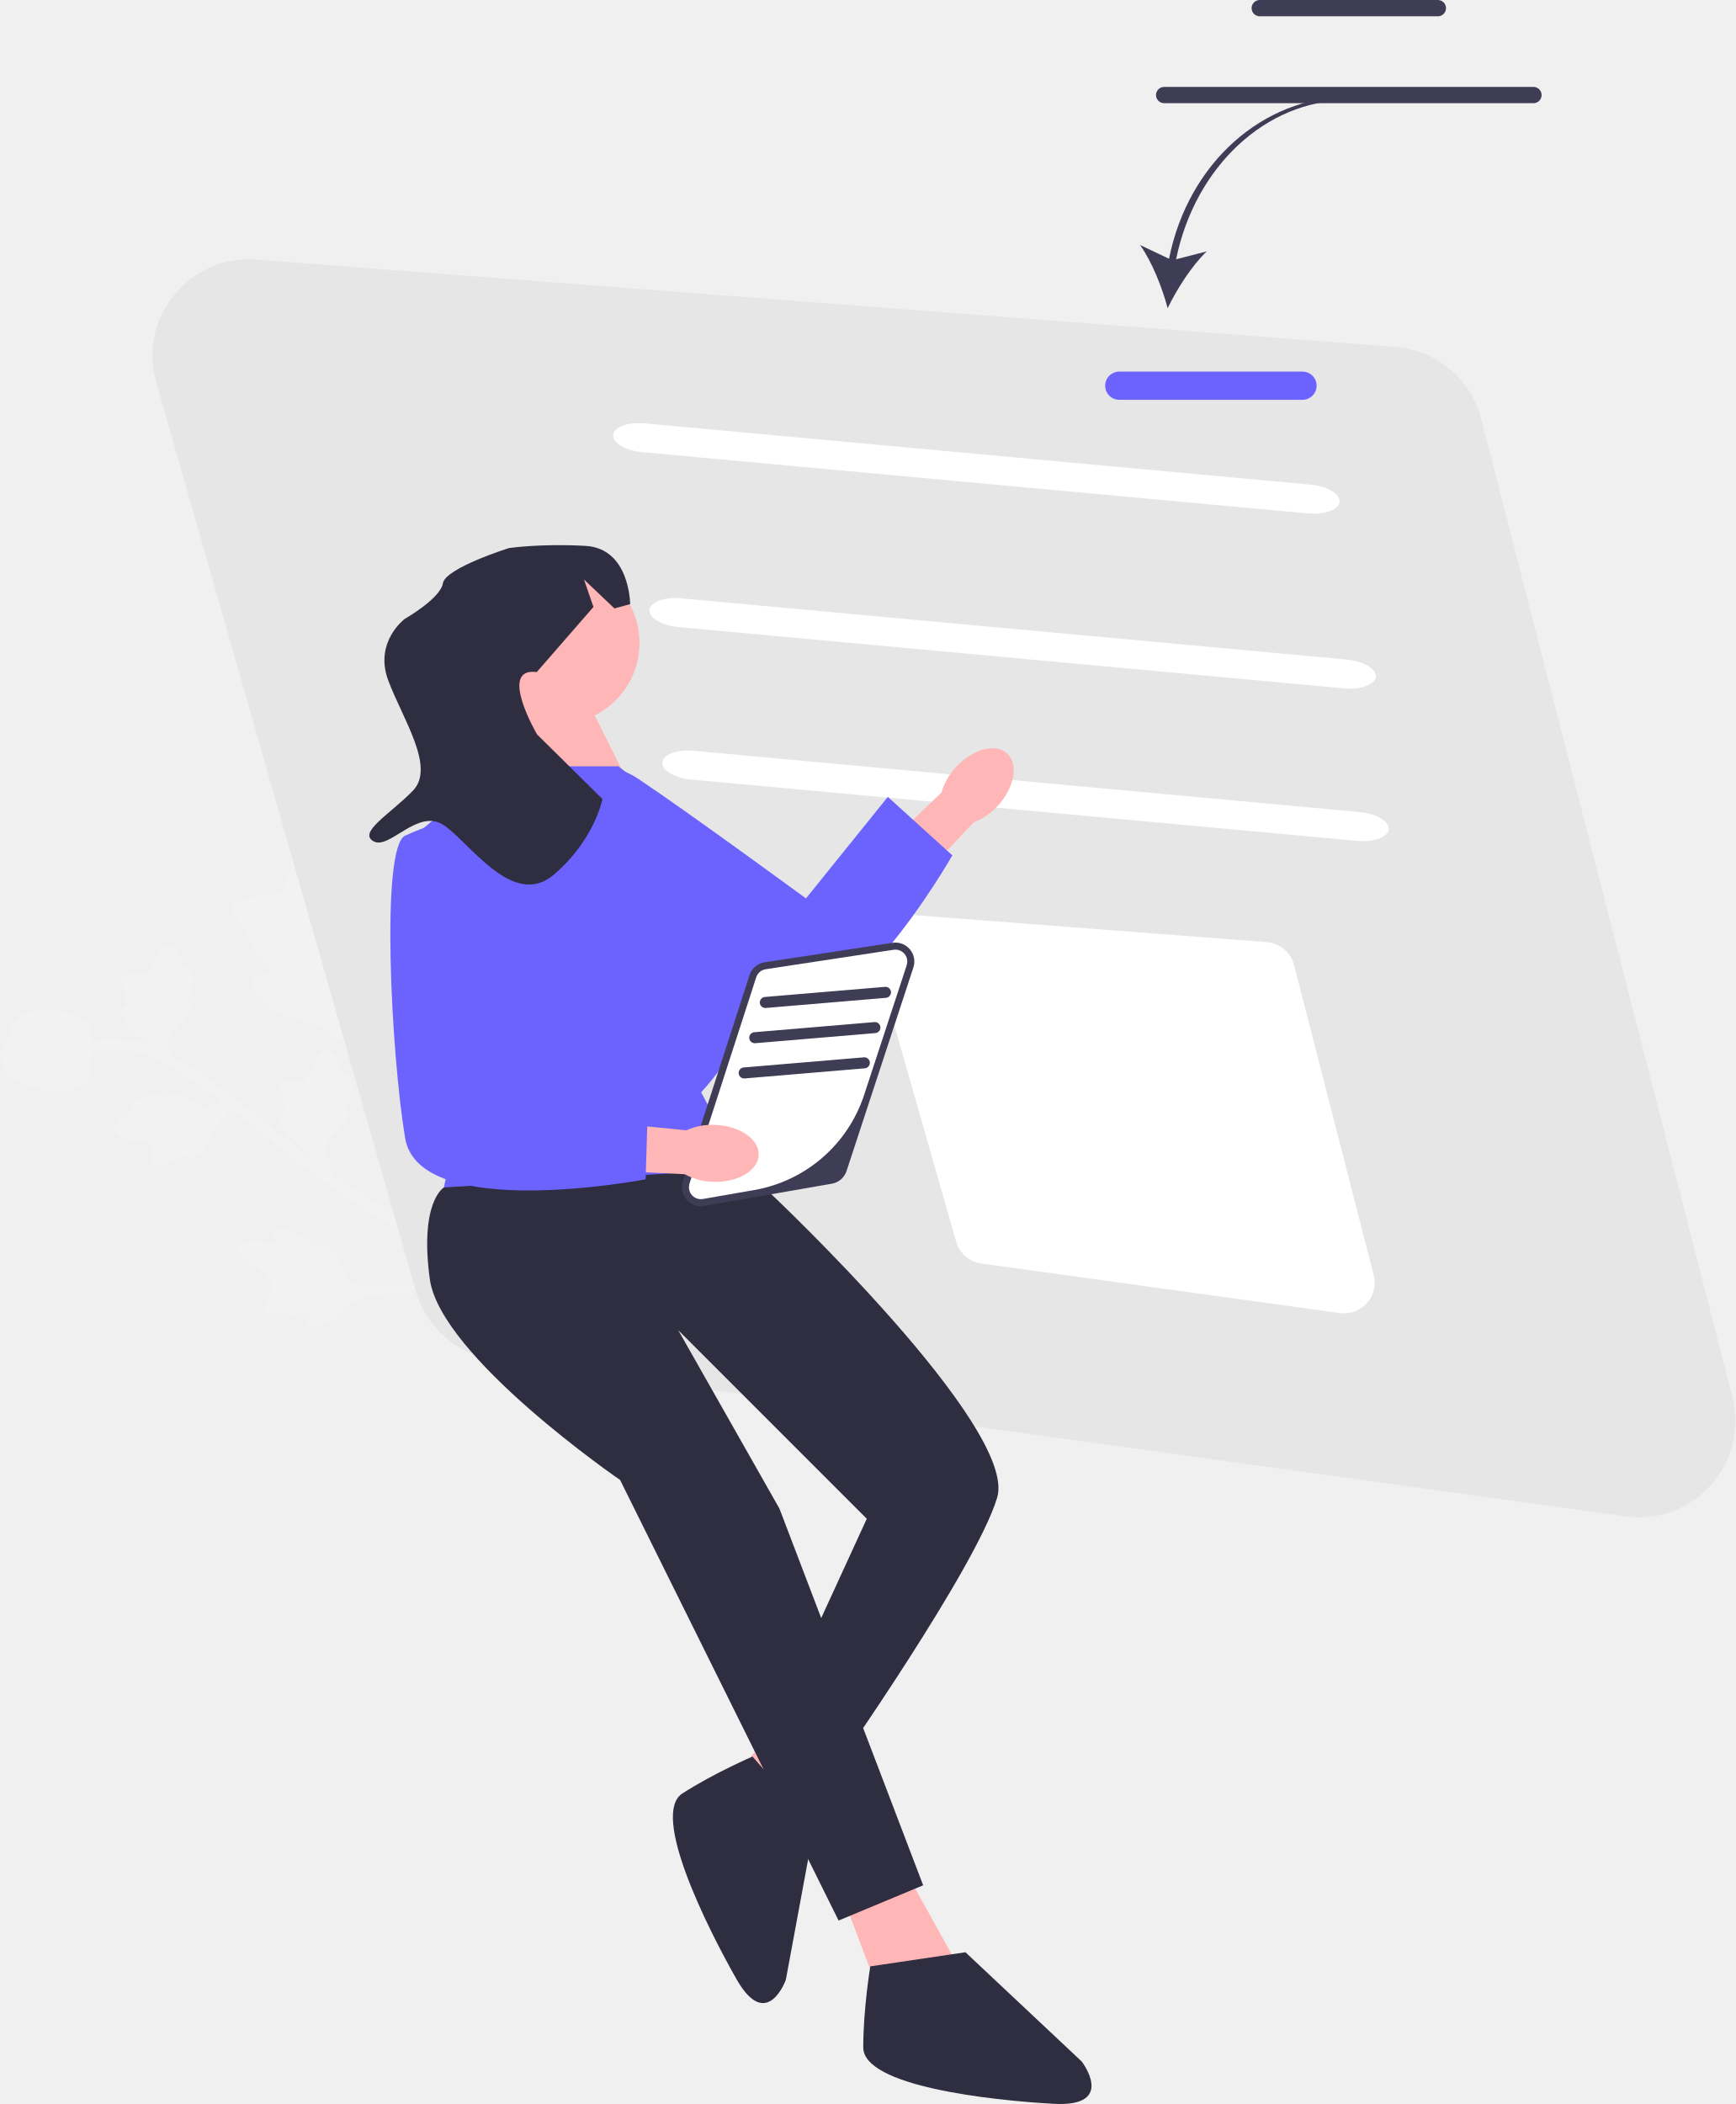
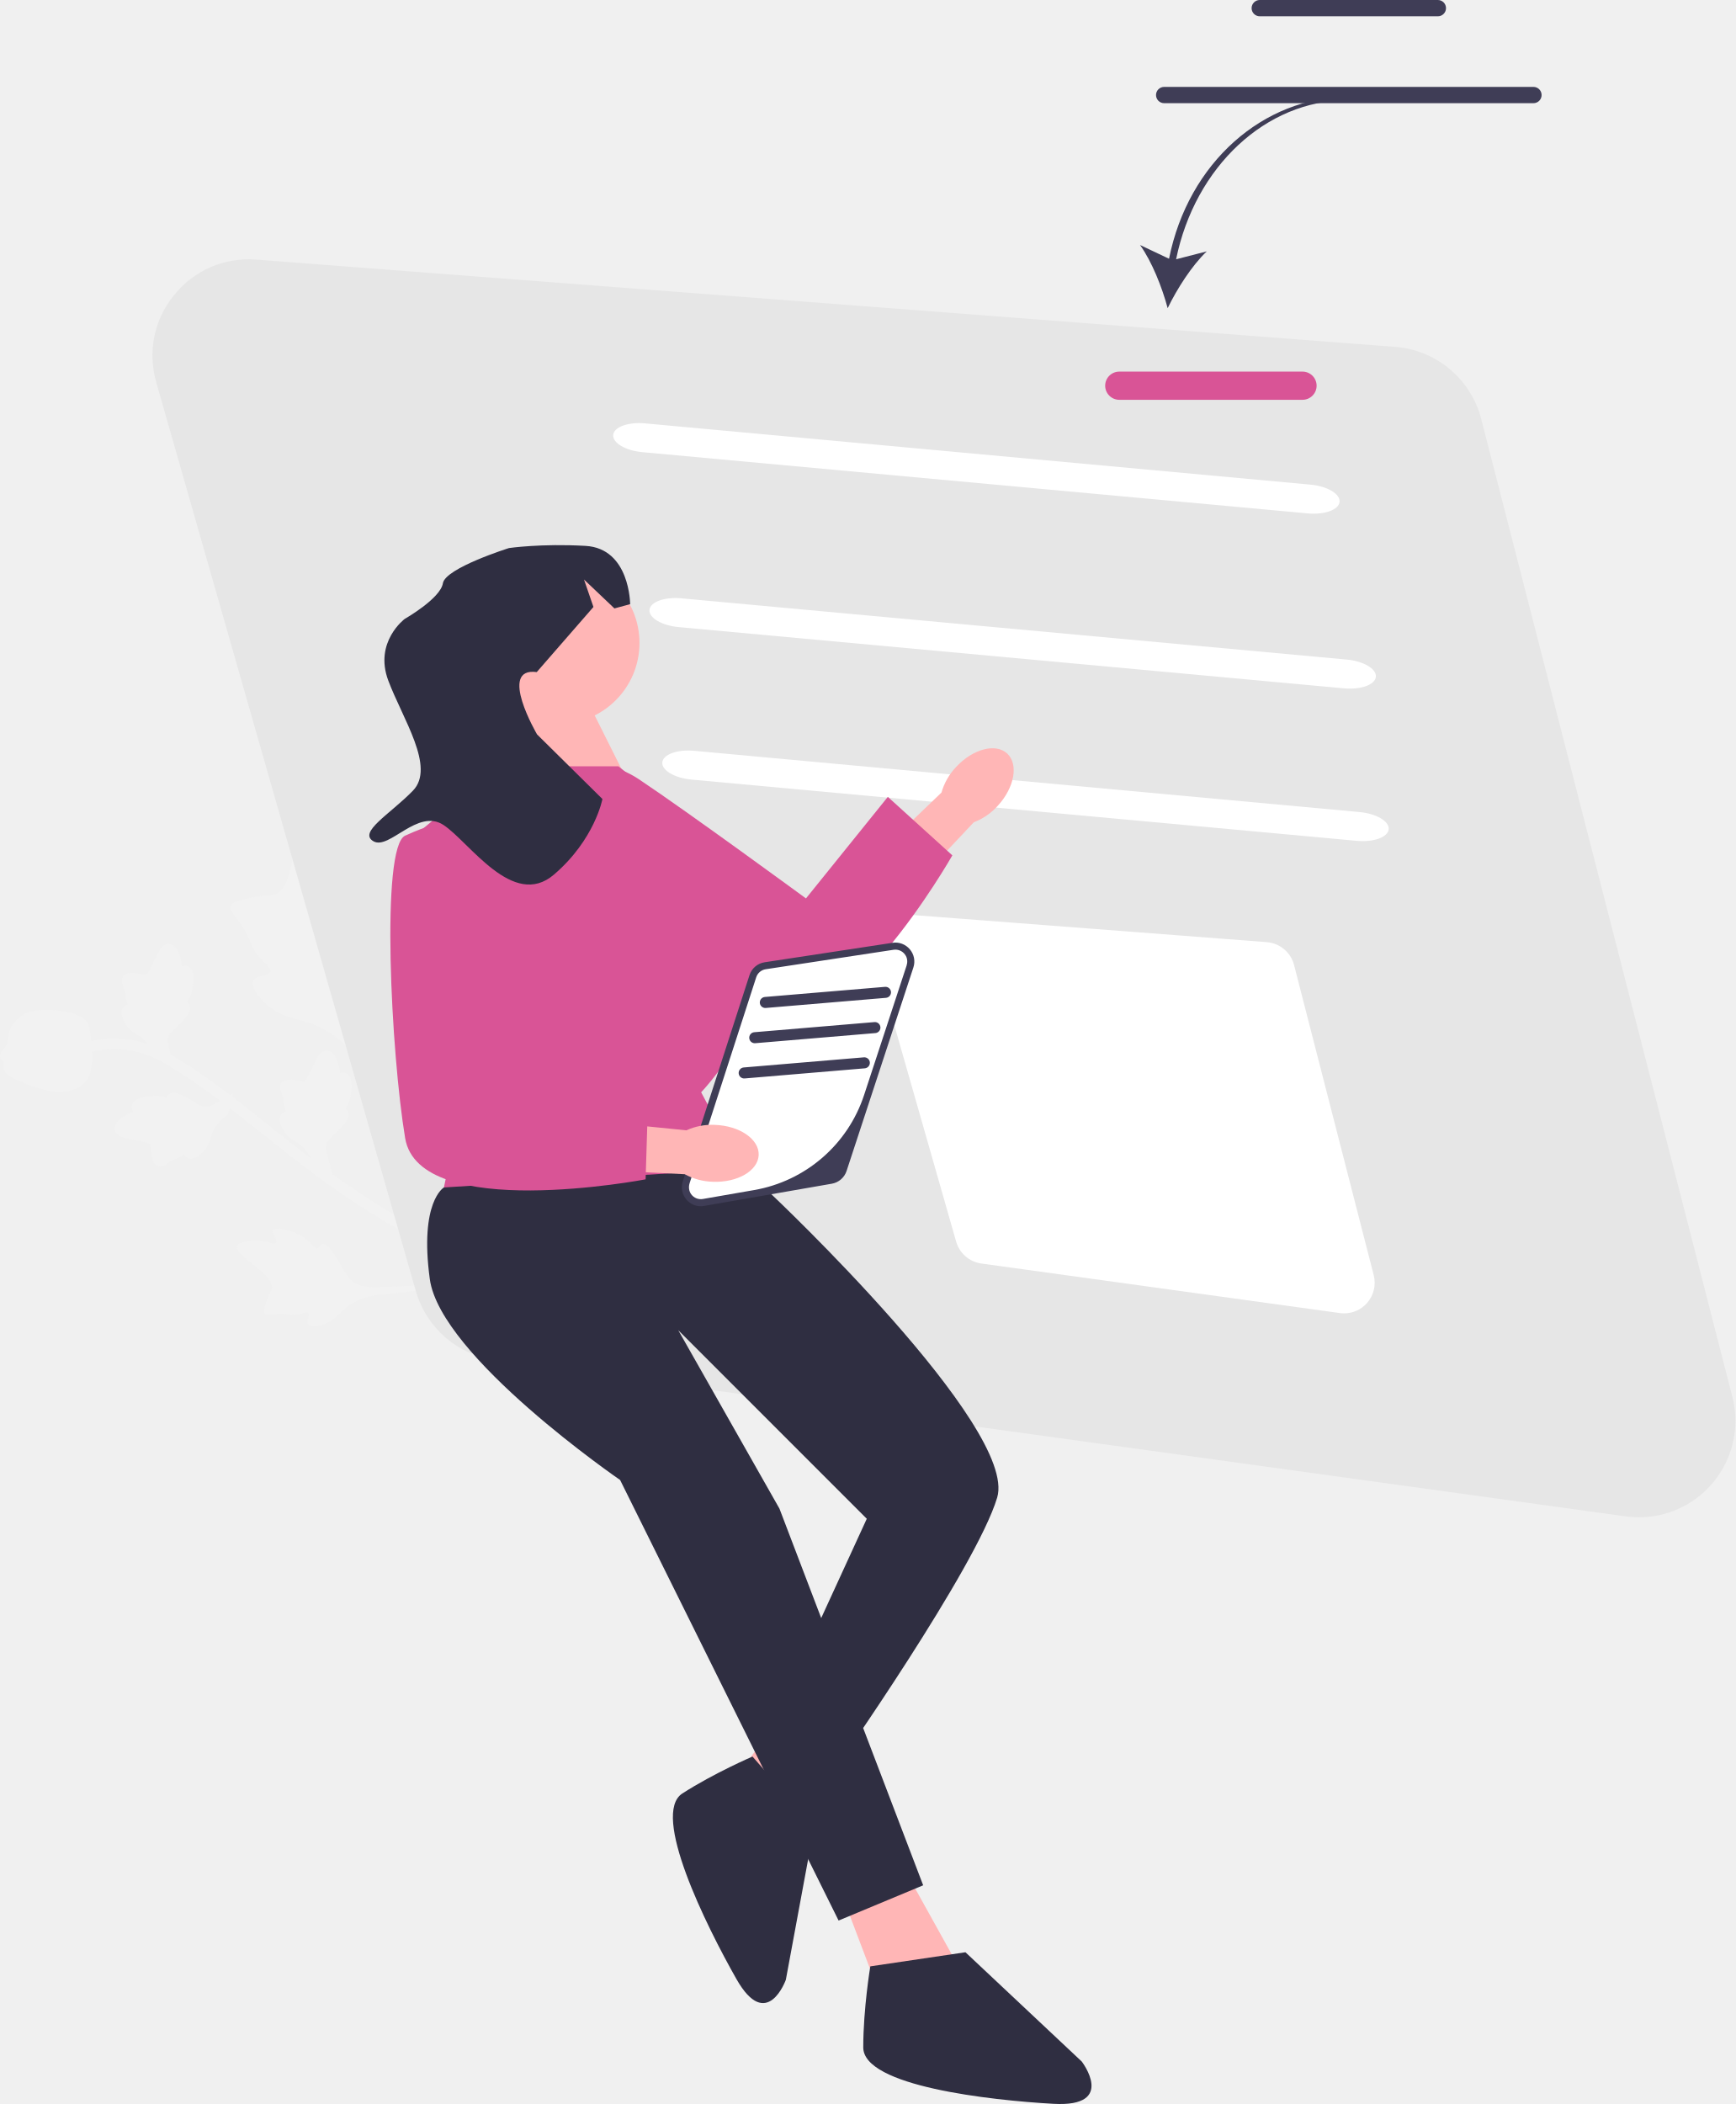
<svg xmlns="http://www.w3.org/2000/svg" width="492.459" height="596.977" viewBox="0 0 492.459 596.977">
  <path d="M94.269,234.126c-.569-.891-4.158-6.502-6.817-5.933-5.04,1.077-2.306,23.408-9.632,25.635-1.608,.489-3.871,.061-8.926,1.413-2.011,.538-3.053,.98-3.377,1.87-.459,1.263,.93,2.325,2.993,5.403,3.094,4.617,2.142,5.471,4.863,8.78,2.02,2.457,3.605,3.276,3.294,4.354-.44,1.525-3.897,.87-4.728,2.619-.847,1.785,1.613,4.869,3.741,6.754,3.993,3.538,7.973,3.88,11.617,5.04,3.961,1.261,9.377,4.077,14.984,11.118l44.809,60.654c-3.614-1.369-10.655-4.183-20.259-8.994-8.101-4.06-16.132-8.68-23.872-13.738-3.337-2.18-6.254-4.21-8.874-6.1l.266,.139-1.28-4.632c-.491-1.841-.813-3.344-.132-4.554,.376-.647,1.085-1.314,1.911-2.088,.948-.885,2.024-1.886,3.072-3.277,.972-1.251,1.193-2.367,.707-3.302-.165-.318-.381-.544-.609-.71,.261-.413,.557-.9,.821-1.485,.559-1.244,.696-2.309,.795-3.101,.406-3.186-.11-5.064-1.54-5.582-.604-.218-1.15-.118-1.607,.096-.034-.654-.121-1.423-.359-2.252-.767-2.661-1.834-4.01-3.255-4.122-1.985-.157-2.986,2.036-4.143,4.571-.519,1.126-1.879,4.126-2.59,4.128-.088-.001-.339-.055-.561-.104-.609-.132-1.527-.332-2.96-.372-.803-.023-2.016-.058-2.758,.937-.661,.954-.335,1.967-.035,2.778,.1,.267,.218,.585,.338,.97,.272,.878,.318,1.352,.362,1.811,.058,.597,.118,1.217,.546,2.237,.036,.083,.069,.16,.103,.236-.402,.092-.824,.286-1.178,.68-1.333,1.45-.089,3.852,.502,4.808,1.065,1.71,2.413,2.532,3.498,3.193,.274,.167,.542,.33,.802,.507,1.346,.917,2.462,2.306,3.357,4.093-1.058-.806-2.07-1.582-3.019-2.313-3.401-2.617-6.599-5.168-9.717-7.653-3.206-2.557-6.345-5.059-9.538-7.5l.201-.878,0-0-.772,.448c-5.036-3.83-10.223-7.508-16.046-10.998-.239-.143-.521-.31-.812-.481l-.277-1.003c-.491-1.841-.813-3.344-.132-4.554,.376-.647,1.085-1.314,1.912-2.088,.947-.885,2.024-1.886,3.072-3.277,.972-1.251,1.193-2.367,.707-3.302-.164-.318-.381-.544-.609-.71,.261-.413,.557-.9,.821-1.485,.559-1.244,.696-2.309,.795-3.101,.406-3.186-.11-5.064-1.54-5.582-.604-.218-1.15-.118-1.607,.096-.034-.654-.121-1.423-.359-2.252-.767-2.661-1.834-4.01-3.254-4.121-1.985-.157-2.986,2.036-4.143,4.571-.519,1.126-1.879,4.126-2.59,4.128-.088-.001-.339-.055-.561-.104-.609-.132-1.527-.332-2.96-.372-.803-.023-2.016-.058-2.758,.937-.661,.954-.335,1.967-.035,2.778,.1,.267,.218,.585,.338,.97,.272,.878,.318,1.352,.362,1.811,.058,.597,.118,1.217,.546,2.237,.036,.083,.069,.16,.103,.236-.402,.092-.824,.286-1.178,.68-1.333,1.45-.089,3.852,.503,4.808,1.065,1.71,2.413,2.532,3.498,3.193,.274,.167,.543,.331,.802,.507,.761,.518,1.445,1.194,2.064,1.994-1.975-.666-4.256-1.215-6.828-1.451-3.074-.281-6.188-.074-9.292,.603-.022-.234-.043-.464-.067-.718-.264-2.855-.457-4.04-1.441-5.15-.478-.542-1.209-1.138-3.301-1.819-2.9-.944-5.383-1.087-6.077-1.109-3.466-.099-6.46-.184-9.178,1.907-.519,.396-2.094,1.596-2.958,3.713-.443,1.071-.522,1.94-.586,2.64-.068,.731-.11,1.214-.52,1.89-.259,.431-.57,.783-.818,1.066-.478,.567-1.377,1.605-.624,2.731,.181,.273,.41,.464,.67,.594-.138,.956-.054,1.945,.42,2.84,.424,.805,1.155,1.345,3.125,2.307,3.014,1.473,5.443,2.191,5.925,2.326,3.126,.886,4.694,1.331,6.374,1.267,3.576-.143,6.174-1.252,7.721-3.298,.078-.1,.15-.202,.219-.304l-0-0c1.084-1.607,1.202-3.289,1.389-5.968,.035-.517,.025-1.113-.02-1.873,2.932-.682,5.871-.914,8.763-.649,6.261,.574,10.71,3.24,12.846,4.522,5.321,3.189,10.119,6.556,14.771,10.057l-.561,.326c-1.656,.942-3.029,1.634-4.371,1.282-.721-.2-1.547-.716-2.504-1.319-1.096-.692-2.338-1.479-3.949-2.14-1.457-.622-2.592-.553-3.374,.153-.266,.24-.43,.506-.532,.769-.465-.147-1.012-.311-1.645-.418-1.345-.225-2.41-.088-3.201,.018-3.185,.415-4.87,1.391-5.008,2.905-.058,.64,.177,1.142,.501,1.529-.624,.199-1.346,.478-2.087,.919-2.38,1.417-3.414,2.791-3.161,4.194,.352,1.96,2.727,2.372,5.472,2.848,1.221,.216,4.467,.772,4.65,1.458,.021,.085,.033,.342,.042,.569,.026,.622,.066,1.561,.391,2.957,.182,.783,.455,1.965,1.606,2.43,1.09,.398,1.988-.175,2.696-.671,.233-.164,.51-.36,.853-.573,.78-.486,1.227-.65,1.66-.81,.563-.207,1.147-.423,2.026-1.096,.071-.056,.137-.107,.202-.159,.191,.366,.486,.724,.956,.967,1.741,.921,3.748-.89,4.523-1.705,1.384-1.464,1.837-2.977,2.201-4.194,.092-.307,.182-.609,.287-.905,.662-1.863,2.044-3.586,4.109-5.122l.446-.332,.427-1.861c2.803,2.162,5.579,4.37,8.405,6.624,3.128,2.496,6.341,5.057,9.756,7.685,4.528,3.483,10.162,7.819,18.008,12.945,7.834,5.118,15.964,9.796,24.169,13.907,7.308,3.661,13.16,6.184,17.176,7.802-11.702,.782-27.889,1.712-35.204,1.843-2.845,.051-5.776,.007-7.865-1.961-2.011-1.895-3-5.345-5.927-8.947-.342-.421-1.308-1.58-2.163-1.375-.707,.169-.694,1.117-1.352,1.285-.882,.225-1.622-1.296-3.448-2.727-1.288-1.009-2.461-1.46-3.47-1.848-.304-.117-4.864-1.838-5.701-.586l0,0c-.629,.94,1.387,2.743,.789,3.538-.597,.792-2.806-.722-6.141-.597-.601,.023-4.391,.165-4.879,1.634-.925,2.784,10.823,7.886,9.803,12.124-.224,.93-1.087,1.918-1.882,4.789-.316,1.142-.4,1.781-.056,2.197,.487,.59,1.409,.215,3.515,.09,3.159-.186,3.303,.527,5.713,.147,1.788-.283,2.648-.824,3.087-.36,.622,.656-.698,2.164-.079,3.076,.631,.931,2.855,.613,4.394,.113,2.889-.939,4.205-2.794,5.825-4.248,1.761-1.58,4.707-3.426,9.78-4.146l35.915-3.779c2.1,.837,3.647,1.409,4.548,1.742,.48,.177,.788,.287,.916,.345l.476-.915,.533,.721c-.165-.235-.347-.495-.521-.744l.203-.39,1.375-.61c-.185-.421-.388-.605-.937-.842l2.761-.29c-.835,.068-1.84,.144-2.914,.224-.226-.092-.504-.194-.851-.323-.404-.149-.953-.352-1.609-.6-10.893-15.706-33.297-48.981-41.637-62.601-2.61-4.262-5.152-8.739-4.032-13.654,1.078-4.732,5.422-9.3,8.271-16.938,.333-.892,1.227-3.387,.156-4.499-.886-.92-2.309-.057-3.148-.904-1.127-1.135,.519-3.609,1.06-7.648,.381-2.848,.02-5.026-.291-6.9-.094-.565-1.547-9.001-4.188-9.155l-0,0c-1.984-.116-2.919,4.543-4.655,4.343-1.73-.198-1.404-4.892-4.562-9.83Z" fill="#f2f2f2" />
  <path d="M461.334,430.248l-320.753-44.333c-10.735-1.482-19.595-9.175-22.574-19.595L44.339,108.479c-2.496-8.739-.633-17.788,5.113-24.829s14.235-10.68,23.299-9.988l323.159,24.759c11.691,.895,21.505,9.128,24.423,20.485l71.262,277.414c2.274,8.853,0,18.21-6.084,25.031-5.239,5.874-12.668,9.155-20.412,9.155-1.249,0-2.507-.085-3.765-.259Z" fill="#e6e6e6" />
  <path d="M380.224,372.565l-101.735-14.061c-3.405-.47-6.215-2.91-7.16-6.215l-23.366-81.781c-.792-2.772-.201-5.642,1.622-7.875s4.515-3.387,7.39-3.168l102.498,7.853c3.708,.284,6.821,2.895,7.746,6.497l22.603,87.989c.721,2.808,0,5.776-1.93,7.939-1.662,1.863-4.018,2.904-6.474,2.904-.396,0-.795-.027-1.194-.082Z" fill="#fff" />
  <path d="M371.122,145.673l-188.856-17.384c-4.761-.438-8.467-2.627-8.26-4.878s4.25-3.725,9.011-3.287l188.856,17.384c4.761,.438,8.465,2.625,8.258,4.877s-4.248,3.726-9.009,3.288Z" fill="#fff" />
  <path d="M381.42,195.311l-188.856-17.384c-4.761-.438-8.467-2.627-8.26-4.878,.207-2.251,4.25-3.725,9.011-3.287l188.856,17.384c4.761,.438,8.465,2.625,8.258,4.877s-4.248,3.726-9.009,3.288Z" fill="#fff" />
  <path d="M385.057,238.575l-188.856-17.384c-4.761-.438-8.467-2.627-8.26-4.878s4.25-3.725,9.011-3.287l188.856,17.384c4.761,.438,8.465,2.625,8.258,4.877s-4.248,3.726-9.009,3.288Z" fill="#fff" />
  <g>
-     <path id="uuid-8cf563a5-feb8-4a87-a417-dd696e3ecec6-120" d="M271.261,217.677c4.74-5.165,11.247-6.905,14.534-3.888,3.286,3.017,2.107,9.649-2.636,14.815-1.866,2.089-4.206,3.702-6.823,4.702l-20.361,21.629-9.946-9.771,21.128-20.285c.773-2.694,2.18-5.163,4.103-7.201Z" fill="#ffb6b6" />
-     <path d="M155.179,222.49s11.898-10.883,26.136-1.381c14.238,9.502,47.394,33.806,47.394,33.806l23.232-28.814,18.307,16.594s-32.293,56.88-53.156,44.362c-20.864-12.519-67.44-48.255-65.325-55.649,2.115-7.394,3.412-8.917,3.412-8.917Z" fill="#6c63ff" />
+     <path id="uuid-8cf563a5-feb8-4a87-a417-dd696e3ecec6-112" d="M271.261,217.677c4.74-5.165,11.247-6.905,14.534-3.888,3.286,3.017,2.107,9.649-2.636,14.815-1.866,2.089-4.206,3.702-6.823,4.702l-20.361,21.629-9.946-9.771,21.128-20.285c.773-2.694,2.18-5.163,4.103-7.201Z" fill="#ffb6b6" />
+     <path d="M155.179,222.49s11.898-10.883,26.136-1.381c14.238,9.502,47.394,33.806,47.394,33.806l23.232-28.814,18.307,16.594s-32.293,56.88-53.156,44.362c-20.864-12.519-67.44-48.255-65.325-55.649,2.115-7.394,3.412-8.917,3.412-8.917Z" fill="#d95496" />
  </g>
  <g>
    <polygon points="243.28 487.954 224.323 523.278 208.71 504.383 226.671 480.114 243.28 487.954" fill="#ffb6b6" />
    <path d="M231.021,518.395l-8.021,43.339s-5.384,15.031-14.037-.236-24.323-46.854-15.314-52.642c9.008-5.789,19.888-10.466,19.888-10.466l17.484,20.006Z" fill="#2f2e41" />
  </g>
  <polygon points="254.467 526.423 274.467 562.423 249.467 565.423 238.467 536.423 254.467 526.423" fill="#ffb6b6" />
  <path d="M148.467,200.423s-2,20-5,22c-3,2,35.016,0,35.016,0l-11.016-22h-19Z" fill="#ffb6b6" />
-   <path d="M189.459,228.438l-13.993-11.016h-34.213l-22.787,19,14.5,67.5-7,33,89,3-16-30s19-20,13-33c-6-13-22.507-48.484-22.507-48.484Z" fill="#6c63ff" />
+   <path d="M189.459,228.438l-13.993-11.016h-34.213l-22.787,19,14.5,67.5-7,33,89,3-16-30s19-20,13-33c-6-13-22.507-48.484-22.507-48.484Z" fill="#d95496" />
  <path d="M205.967,331.923l13,7s70,66,64,86c-6,20-46,77-46,77l-19-10,28-61-53.5-53.5,28.719,50.625,40.781,106.875-24,10-62-125s-51-35-54-57c-3-22,4-26,4-26l80-5Z" fill="#2f2e41" />
  <path d="M273.967,553.923l33,31s10,13-8,12c-18-1-54-5-54-16,0-11,2-23,2-23l27-4Z" fill="#2f2e41" />
  <circle cx="158.467" cy="182.423" r="23" fill="#ffb6b6" />
  <path d="M258.243,274.196l-18.955,57.727c-.505,1.539-1.818,2.673-3.413,2.951l-36.25,6.304c-3.251,.565-5.937-2.528-4.921-5.668l18.93-58.511c.511-1.579,1.87-2.734,3.511-2.984l36.275-5.52c3.23-.492,5.843,2.596,4.824,5.701Z" fill="#fff" />
  <path d="M198.855,342.244c-1.543,0-3.008-.659-4.047-1.855-1.248-1.437-1.643-3.376-1.057-5.186l18.93-58.512c.632-1.952,2.284-3.356,4.312-3.664l36.274-5.521c1.861-.284,3.702,.406,4.919,1.845,1.217,1.438,1.593,3.366,1.005,5.156l-18.955,57.727c-.622,1.894-2.228,3.282-4.191,3.625l-36.25,6.304c-.315,.055-.629,.081-.94,.081Zm55.232-72.8c-.171,0-.345,.013-.518,.039l-36.275,5.521c-1.275,.193-2.313,1.076-2.709,2.303l-18.881,58.359c-.346,1.071-.233,2.274,.432,3.182,.778,1.061,2.043,1.561,3.317,1.344l14.546-2.53c14.589-2.537,26.591-12.912,31.21-26.981l12.047-36.688c.303-.924,.266-1.954-.214-2.8-.63-1.113-1.755-1.749-2.956-1.749Z" fill="#3f3d56" />
  <g>
-     <path id="uuid-43afbd22-a5bc-4202-86c3-15740b69aa20-121" d="M202.907,319.167c7.005,.259,12.55,4.084,12.384,8.542-.166,4.458-5.979,7.861-12.987,7.6-2.801-.066-5.545-.801-8.003-2.145l-29.668-1.474,.988-13.908,29.143,2.93c2.552-1.158,5.344-1.689,8.143-1.546Z" fill="#ffb6b6" />
-     <path d="M123.967,233.923s16,2,18,19c2,17,5,58,5,58l37-1-.76,24.697s-64.24,12.303-68.24-11.697c-4-24-7-82.63,0-85.815,7-3.185,9-3.185,9-3.185Z" fill="#6c63ff" />
+     <path id="uuid-43afbd22-a5bc-4202-86c3-15740b69aa20-113" d="M202.907,319.167c7.005,.259,12.55,4.084,12.384,8.542-.166,4.458-5.979,7.861-12.987,7.6-2.801-.066-5.545-.801-8.003-2.145l-29.668-1.474,.988-13.908,29.143,2.93c2.552-1.158,5.344-1.689,8.143-1.546Z" fill="#ffb6b6" />
+     <path d="M123.967,233.923s16,2,18,19c2,17,5,58,5,58l37-1-.76,24.697s-64.24,12.303-68.24-11.697c-4-24-7-82.63,0-85.815,7-3.185,9-3.185,9-3.185Z" fill="#d95496" />
  </g>
  <g>
    <path d="M331.737,73.414l-8.23-3.899c3.376,4.711,6.284,12.068,7.841,17.922,2.637-5.453,6.887-12.126,11.094-16.112l-8.698,2.238c5.36-26.268,25.519-45.126,48.604-45.126l.327-.949c-24.113,0-45.466,18.596-50.938,45.925Z" fill="#3f3d56" />
-     <path d="M369.616,113.438h-52c-2.206,0-4-1.794-4-4s1.794-4,4-4h52c2.206,0,4,1.794,4,4s-1.794,4-4,4Z" fill="#6c63ff" />
+     <path d="M369.616,113.438h-52c-2.206,0-4-1.794-4-4s1.794-4,4-4h52c2.206,0,4,1.794,4,4s-1.794,4-4,4Z" fill="#d95496" />
  </g>
  <path d="M251.407,283.12l-34.1,2.873c-.86,.072-1.618-.568-1.691-1.428s.568-1.618,1.428-1.69l34.1-2.873c.86-.072,1.618,.568,1.69,1.428s-.568,1.618-1.427,1.691Z" fill="#3f3d56" />
  <path d="M248.407,293.12l-34.1,2.873c-.86,.072-1.618-.568-1.691-1.428s.568-1.618,1.428-1.69l34.1-2.873c.86-.072,1.618,.568,1.69,1.428s-.568,1.618-1.427,1.691Z" fill="#3f3d56" />
  <path d="M245.407,303.12l-34.1,2.873c-.86,.072-1.618-.568-1.691-1.428s.568-1.618,1.428-1.69l34.1-2.873c.86-.072,1.618,.568,1.69,1.428s-.568,1.618-1.427,1.691Z" fill="#3f3d56" />
  <path d="M152.311,190.692l16.09-18.475-2.682-7.793,8.638,8.208,4.459-1.211s-.038-15.821-12.672-16.536c-12.633-.715-21.695,.616-21.695,.616,0,0-18.064,5.661-18.77,9.999-.706,4.338-10.826,10.103-10.826,10.103,0,0-8.78,6.531-4.676,17.479,4.105,10.947,13.47,24.612,6.987,31.273-6.483,6.661-15.645,11.789-11.181,14.346s12.516-9.431,19.849-4.638,19.724,24.044,31.347,14.102c11.623-9.942,13.772-21.458,13.772-21.458l-18.55-18.332s-11.238-19.169-.091-17.683Z" fill="#2f2e41" />
  <g>
    <path d="M408.025,4.622h-50.546c-1.274,0-2.311-1.037-2.311-2.311S356.204,0,357.478,0h50.546c1.274,0,2.311,1.036,2.311,2.311s-1.036,2.311-2.311,2.311Z" fill="#3f3d56" />
    <path d="M435.149,29.278h-104.794c-1.274,0-2.311-1.037-2.311-2.311s1.037-2.311,2.311-2.311h104.794c1.274,0,2.311,1.036,2.311,2.311,0,1.274-1.036,2.311-2.311,2.311Z" fill="#3f3d56" />
  </g>
</svg>
